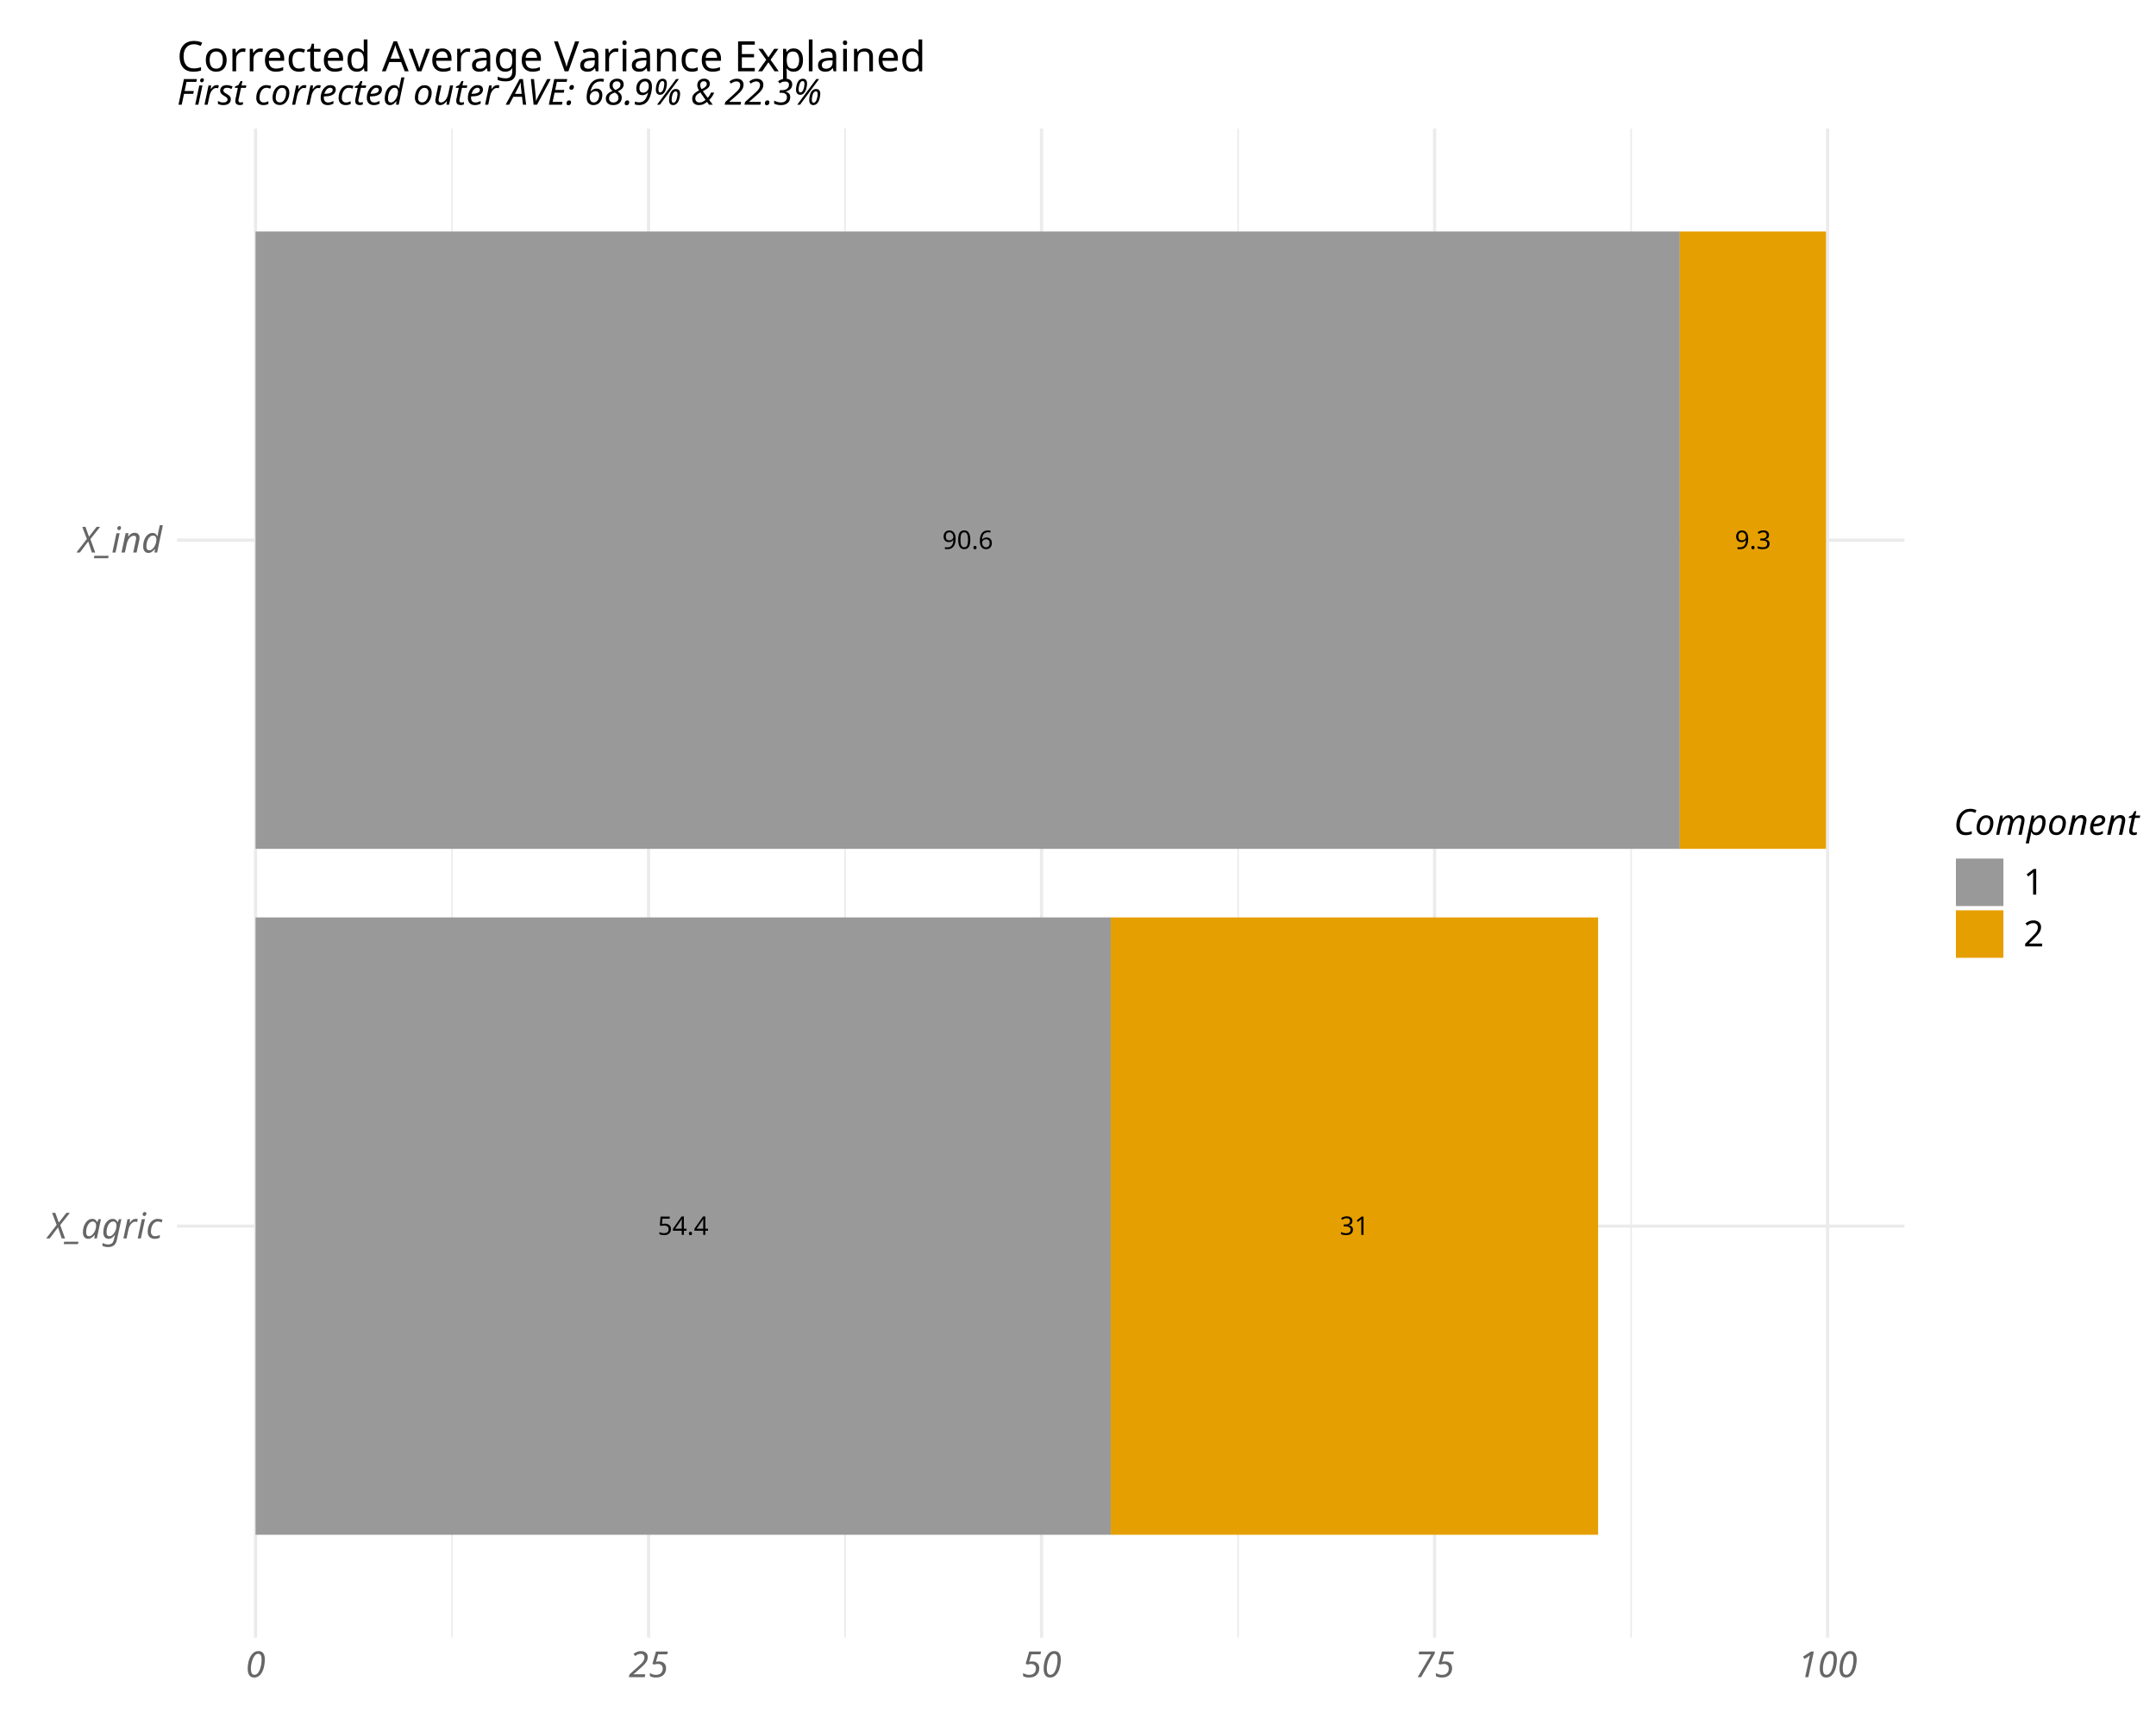
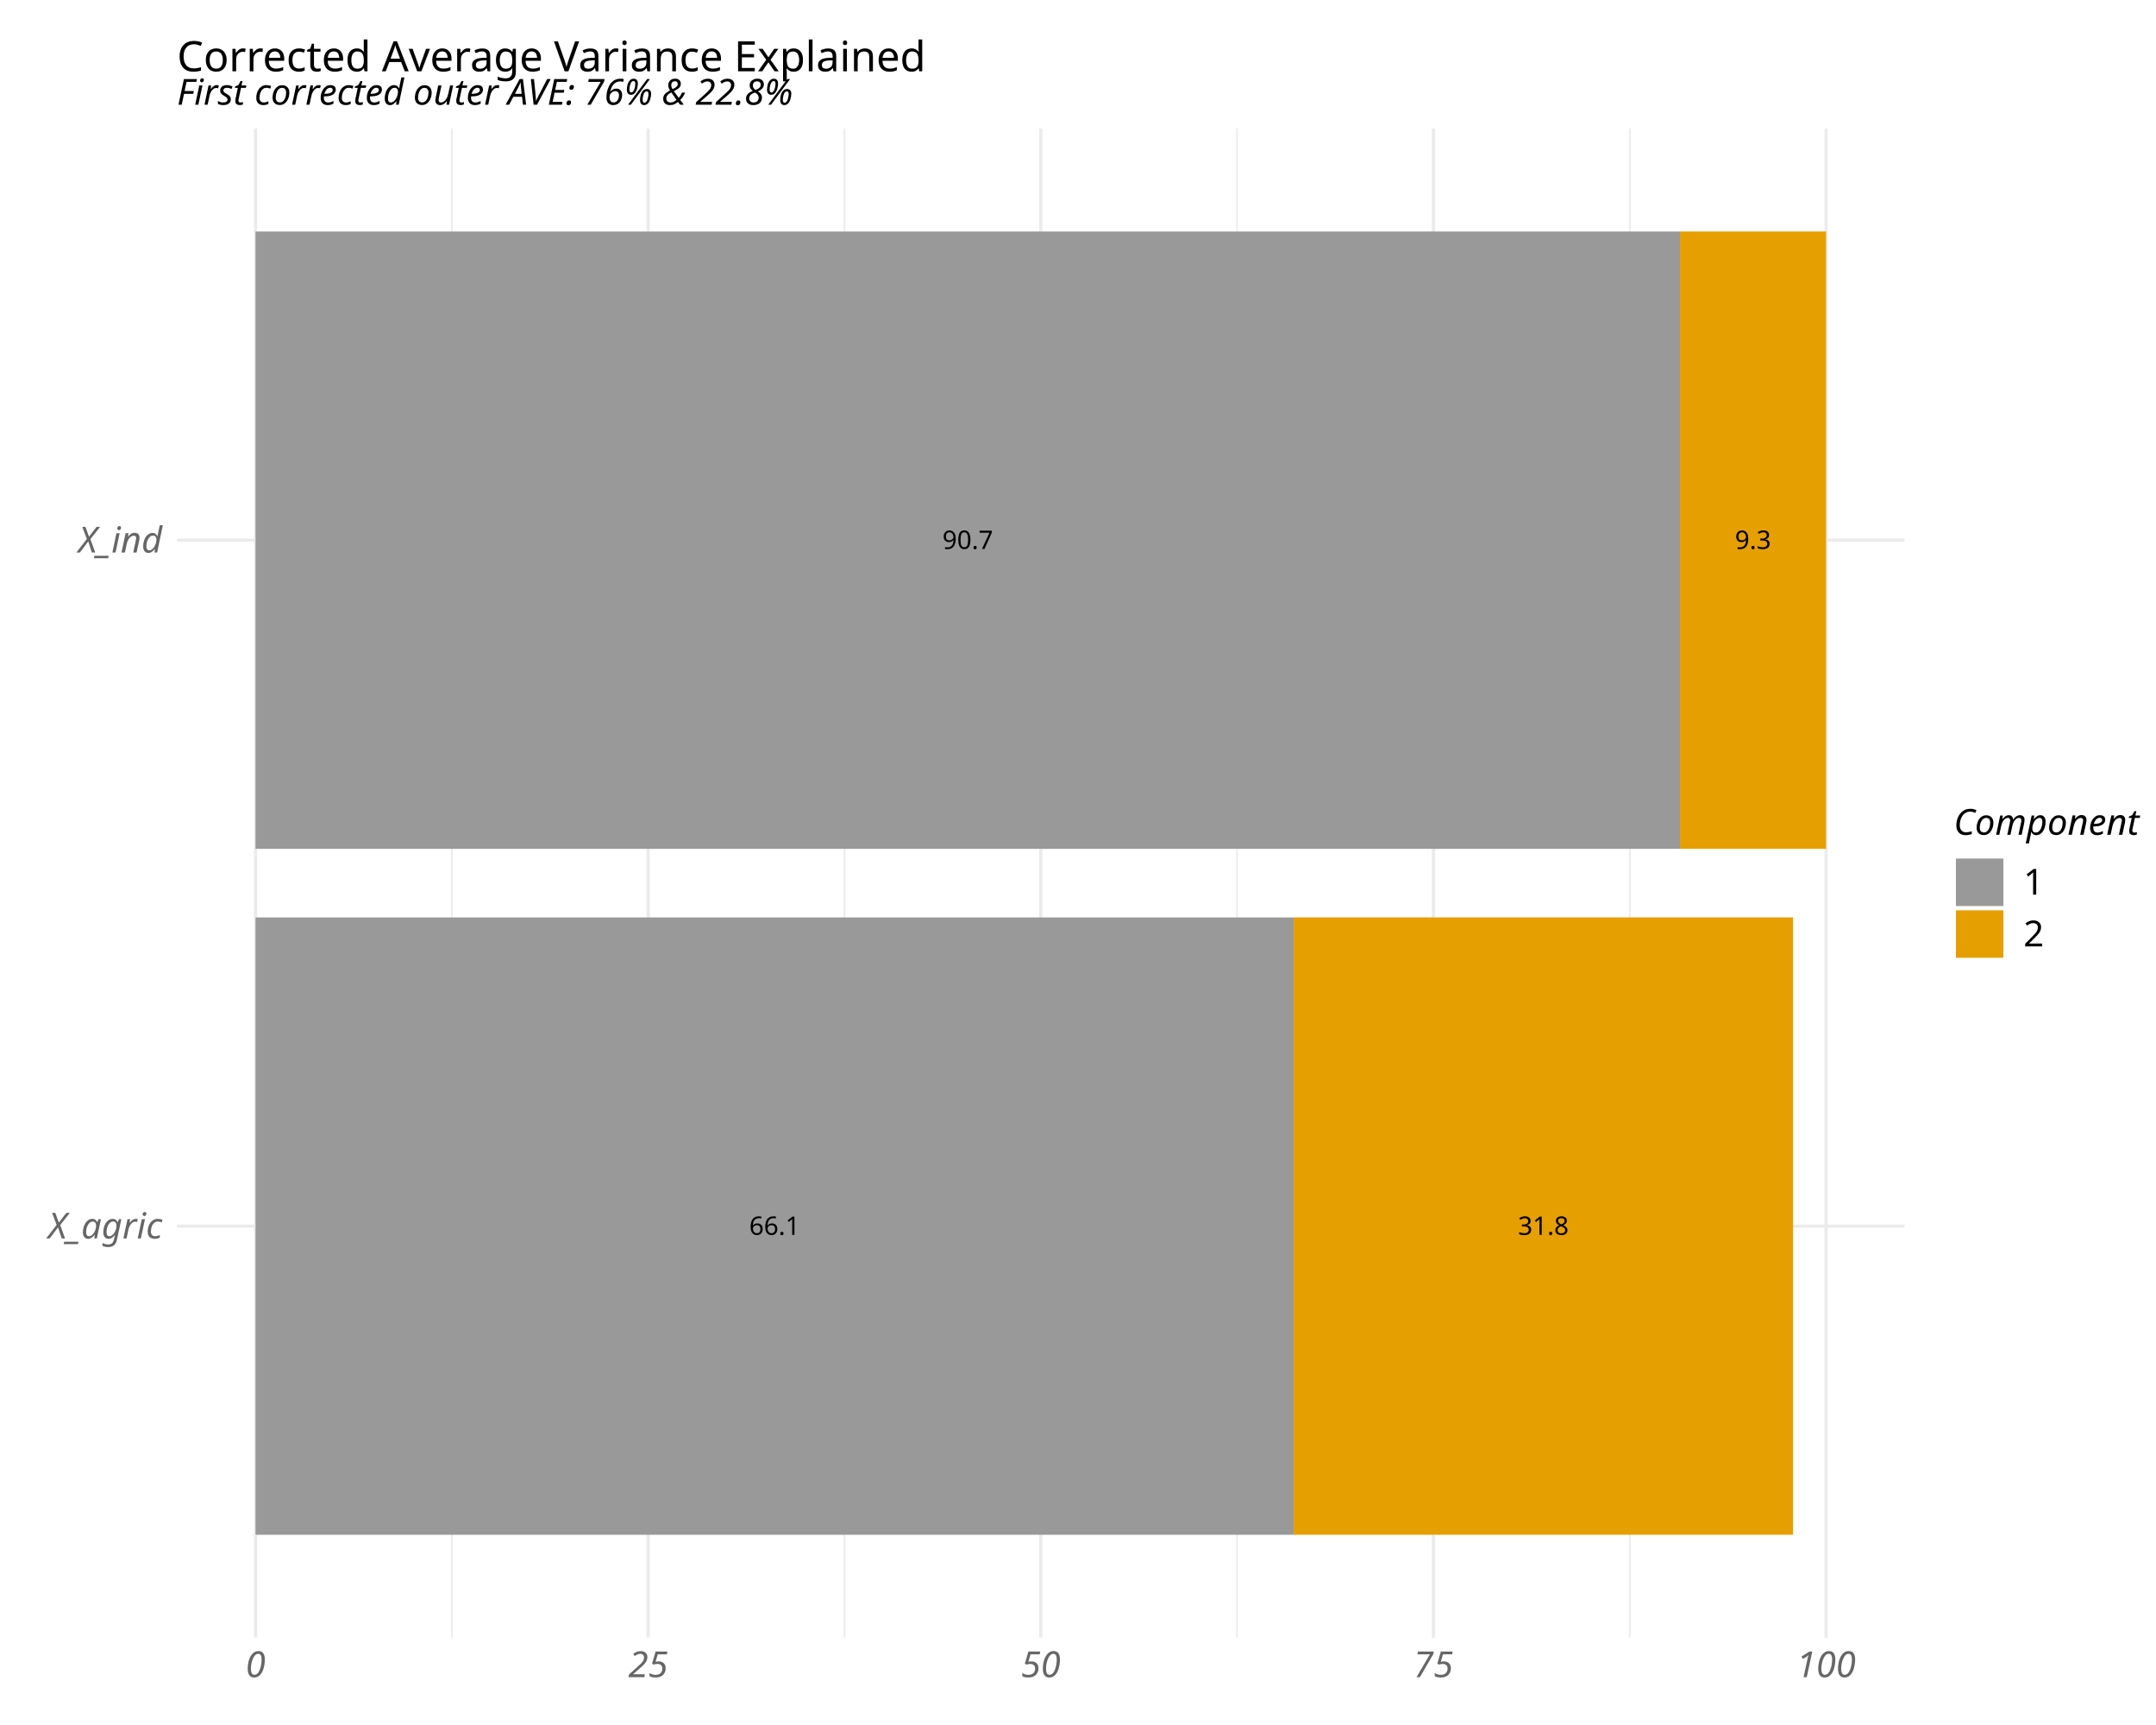
<svg xmlns="http://www.w3.org/2000/svg" class="svglite" data-engine-version="2.0" width="720.00pt" height="576.00pt" viewBox="0 0 720.00 576.00">
  <defs>
    <style type="text/css">
    .svglite line, .svglite polyline, .svglite polygon, .svglite path, .svglite rect, .svglite circle {
      fill: none;
      stroke: #000000;
      stroke-linecap: round;
      stroke-linejoin: round;
      stroke-miterlimit: 10.00;
    }
  </style>
  </defs>
  <rect width="100%" height="100%" style="stroke: none; fill: #FFFFFF;" />
  <defs>
    <clipPath id="cpMC4wMHw3MjAuMDB8MC4wMHw1NzYuMDA=">
      <rect x="0.00" y="0.00" width="720.00" height="576.00" />
    </clipPath>
  </defs>
  <g clip-path="url(#cpMC4wMHw3MjAuMDB8MC4wMHw1NzYuMDA=)">
</g>
  <defs>
    <clipPath id="cpNTkuMTJ8NjM2LjAzfDQyLjk0fDU0Ni44Mw==">
      <rect x="59.12" y="42.94" width="576.92" height="503.89" />
    </clipPath>
  </defs>
  <g clip-path="url(#cpNTkuMTJ8NjM2LjAzfDQyLjk0fDU0Ni44Mw==)">
-     <polyline points="150.96,546.83 150.96,42.94 " style="stroke-width: 0.53; stroke: #EBEBEB; stroke-linecap: butt;" />
-     <polyline points="282.21,546.83 282.21,42.94 " style="stroke-width: 0.53; stroke: #EBEBEB; stroke-linecap: butt;" />
-     <polyline points="413.46,546.83 413.46,42.94 " style="stroke-width: 0.53; stroke: #EBEBEB; stroke-linecap: butt;" />
-     <polyline points="544.71,546.83 544.71,42.94 " style="stroke-width: 0.53; stroke: #EBEBEB; stroke-linecap: butt;" />
+     <polyline points="150.90,546.83 150.90,42.94 " style="stroke-width: 0.53; stroke: #EBEBEB; stroke-linecap: butt;" />
+     <polyline points="282.02,546.83 282.02,42.94 " style="stroke-width: 0.53; stroke: #EBEBEB; stroke-linecap: butt;" />
+     <polyline points="413.13,546.83 413.13,42.94 " style="stroke-width: 0.53; stroke: #EBEBEB; stroke-linecap: butt;" />
+     <polyline points="544.25,546.83 544.25,42.94 " style="stroke-width: 0.53; stroke: #EBEBEB; stroke-linecap: butt;" />
    <polyline points="59.12,409.41 636.03,409.41 " style="stroke-width: 1.07; stroke: #EBEBEB; stroke-linecap: butt;" />
    <polyline points="59.12,180.37 636.03,180.37 " style="stroke-width: 1.07; stroke: #EBEBEB; stroke-linecap: butt;" />
    <polyline points="85.34,546.83 85.34,42.94 " style="stroke-width: 1.07; stroke: #EBEBEB; stroke-linecap: butt;" />
-     <polyline points="216.59,546.83 216.59,42.94 " style="stroke-width: 1.07; stroke: #EBEBEB; stroke-linecap: butt;" />
-     <polyline points="347.84,546.83 347.84,42.94 " style="stroke-width: 1.07; stroke: #EBEBEB; stroke-linecap: butt;" />
-     <polyline points="479.09,546.83 479.09,42.94 " style="stroke-width: 1.07; stroke: #EBEBEB; stroke-linecap: butt;" />
-     <polyline points="610.33,546.83 610.33,42.94 " style="stroke-width: 1.07; stroke: #EBEBEB; stroke-linecap: butt;" />
-     <rect x="85.34" y="306.34" width="285.60" height="206.14" style="stroke-width: 1.07; stroke: none; stroke-linecap: butt; stroke-linejoin: miter; fill: #999999;" />
-     <rect x="370.94" y="306.34" width="162.75" height="206.14" style="stroke-width: 1.07; stroke: none; stroke-linecap: butt; stroke-linejoin: miter; fill: #E69F00;" />
-     <rect x="85.34" y="77.30" width="475.65" height="206.14" style="stroke-width: 1.07; stroke: none; stroke-linecap: butt; stroke-linejoin: miter; fill: #999999;" />
-     <rect x="560.98" y="77.30" width="48.82" height="206.14" style="stroke-width: 1.07; stroke: none; stroke-linecap: butt; stroke-linejoin: miter; fill: #E69F00;" />
-     <text x="228.14" y="412.34" text-anchor="middle" style="font-size: 8.54px; font-family: sans;" textLength="16.61px" lengthAdjust="spacingAndGlyphs">54.4</text>
-     <text x="452.31" y="412.34" text-anchor="middle" style="font-size: 8.54px; font-family: sans;" textLength="9.50px" lengthAdjust="spacingAndGlyphs">31</text>
-     <text x="323.16" y="183.30" text-anchor="middle" style="font-size: 8.54px; font-family: sans;" textLength="16.61px" lengthAdjust="spacingAndGlyphs">90.6</text>
-     <text x="585.40" y="183.30" text-anchor="middle" style="font-size: 8.54px; font-family: sans;" textLength="11.87px" lengthAdjust="spacingAndGlyphs">9.3</text>
+     <polyline points="216.46,546.83 216.46,42.94 " style="stroke-width: 1.07; stroke: #EBEBEB; stroke-linecap: butt;" />
+     <polyline points="347.57,546.83 347.57,42.94 " style="stroke-width: 1.07; stroke: #EBEBEB; stroke-linecap: butt;" />
+     <polyline points="478.69,546.83 478.69,42.94 " style="stroke-width: 1.07; stroke: #EBEBEB; stroke-linecap: butt;" />
+     <polyline points="609.81,546.83 609.81,42.94 " style="stroke-width: 1.07; stroke: #EBEBEB; stroke-linecap: butt;" />
+     <rect x="85.34" y="306.34" width="346.67" height="206.14" style="stroke-width: 1.07; stroke: none; stroke-linecap: butt; stroke-linejoin: miter; fill: #999999;" />
+     <rect x="432.01" y="306.34" width="166.78" height="206.14" style="stroke-width: 1.07; stroke: none; stroke-linecap: butt; stroke-linejoin: miter; fill: #E69F00;" />
+     <rect x="85.34" y="77.30" width="475.69" height="206.14" style="stroke-width: 1.07; stroke: none; stroke-linecap: butt; stroke-linejoin: miter; fill: #999999;" />
+     <rect x="561.03" y="77.30" width="48.78" height="206.14" style="stroke-width: 1.07; stroke: none; stroke-linecap: butt; stroke-linejoin: miter; fill: #E69F00;" />
+     <text x="258.68" y="412.34" text-anchor="middle" style="font-size: 8.54px; font-family: sans;" textLength="16.61px" lengthAdjust="spacingAndGlyphs">66.1</text>
+     <text x="515.40" y="412.34" text-anchor="middle" style="font-size: 8.54px; font-family: sans;" textLength="16.61px" lengthAdjust="spacingAndGlyphs">31.8</text>
+     <text x="323.19" y="183.30" text-anchor="middle" style="font-size: 8.54px; font-family: sans;" textLength="16.61px" lengthAdjust="spacingAndGlyphs">90.7</text>
+     <text x="585.42" y="183.30" text-anchor="middle" style="font-size: 8.54px; font-family: sans;" textLength="11.87px" lengthAdjust="spacingAndGlyphs">9.3</text>
  </g>
  <g clip-path="url(#cpMC4wMHw3MjAuMDB8MC4wMHw1NzYuMDA=)">
    <text x="54.18" y="413.54" text-anchor="end" style="font-size: 12.00px; font-style: italic; fill: #666666; font-family: sans;" textLength="40.69px" lengthAdjust="spacingAndGlyphs">X_agric</text>
    <text x="54.18" y="184.50" text-anchor="end" style="font-size: 12.00px; font-style: italic; fill: #666666; font-family: sans;" textLength="30.69px" lengthAdjust="spacingAndGlyphs">X_ind</text>
    <text x="85.34" y="560.02" text-anchor="middle" style="font-size: 12.00px; font-style: italic; fill: #666666; font-family: sans;" textLength="6.67px" lengthAdjust="spacingAndGlyphs">0</text>
-     <text x="216.59" y="560.02" text-anchor="middle" style="font-size: 12.00px; font-style: italic; fill: #666666; font-family: sans;" textLength="13.35px" lengthAdjust="spacingAndGlyphs">25</text>
-     <text x="347.84" y="560.02" text-anchor="middle" style="font-size: 12.00px; font-style: italic; fill: #666666; font-family: sans;" textLength="13.35px" lengthAdjust="spacingAndGlyphs">50</text>
-     <text x="479.09" y="560.02" text-anchor="middle" style="font-size: 12.00px; font-style: italic; fill: #666666; font-family: sans;" textLength="13.35px" lengthAdjust="spacingAndGlyphs">75</text>
-     <text x="610.33" y="560.02" text-anchor="middle" style="font-size: 12.00px; font-style: italic; fill: #666666; font-family: sans;" textLength="20.02px" lengthAdjust="spacingAndGlyphs">100</text>
+     <text x="216.46" y="560.02" text-anchor="middle" style="font-size: 12.00px; font-style: italic; fill: #666666; font-family: sans;" textLength="13.35px" lengthAdjust="spacingAndGlyphs">25</text>
+     <text x="347.57" y="560.02" text-anchor="middle" style="font-size: 12.00px; font-style: italic; fill: #666666; font-family: sans;" textLength="13.35px" lengthAdjust="spacingAndGlyphs">50</text>
+     <text x="478.69" y="560.02" text-anchor="middle" style="font-size: 12.00px; font-style: italic; fill: #666666; font-family: sans;" textLength="13.35px" lengthAdjust="spacingAndGlyphs">75</text>
+     <text x="609.81" y="560.02" text-anchor="middle" style="font-size: 12.00px; font-style: italic; fill: #666666; font-family: sans;" textLength="20.02px" lengthAdjust="spacingAndGlyphs">100</text>
    <text x="652.47" y="278.75" style="font-size: 12.00px; font-style: italic; font-family: sans;" textLength="62.05px" lengthAdjust="spacingAndGlyphs">Component</text>
    <rect x="653.18" y="286.68" width="15.86" height="15.86" style="stroke-width: 1.07; stroke: none; stroke-linecap: butt; stroke-linejoin: miter; fill: #999999;" />
    <rect x="653.18" y="303.96" width="15.86" height="15.86" style="stroke-width: 1.07; stroke: none; stroke-linecap: butt; stroke-linejoin: miter; fill: #E69F00;" />
    <text x="675.73" y="298.74" style="font-size: 12.00px; font-family: sans;" textLength="6.67px" lengthAdjust="spacingAndGlyphs">1</text>
    <text x="675.73" y="316.02" style="font-size: 12.00px; font-family: sans;" textLength="6.67px" lengthAdjust="spacingAndGlyphs">2</text>
-     <text x="59.12" y="34.97" style="font-size: 12.00px; font-style: italic; font-family: sans;" textLength="227.46px" lengthAdjust="spacingAndGlyphs">First corrected outer AVE:  68.9% &amp; 22.3%</text>
+     <text x="59.12" y="34.97" style="font-size: 12.00px; font-style: italic; font-family: sans;" textLength="217.45px" lengthAdjust="spacingAndGlyphs">First corrected outer AVE:  76% &amp; 22.8%</text>
    <text x="59.12" y="23.81" style="font-size: 14.00px; font-family: sans;" textLength="242.06px" lengthAdjust="spacingAndGlyphs">Corrected Average Variance Explained</text>
  </g>
</svg>
